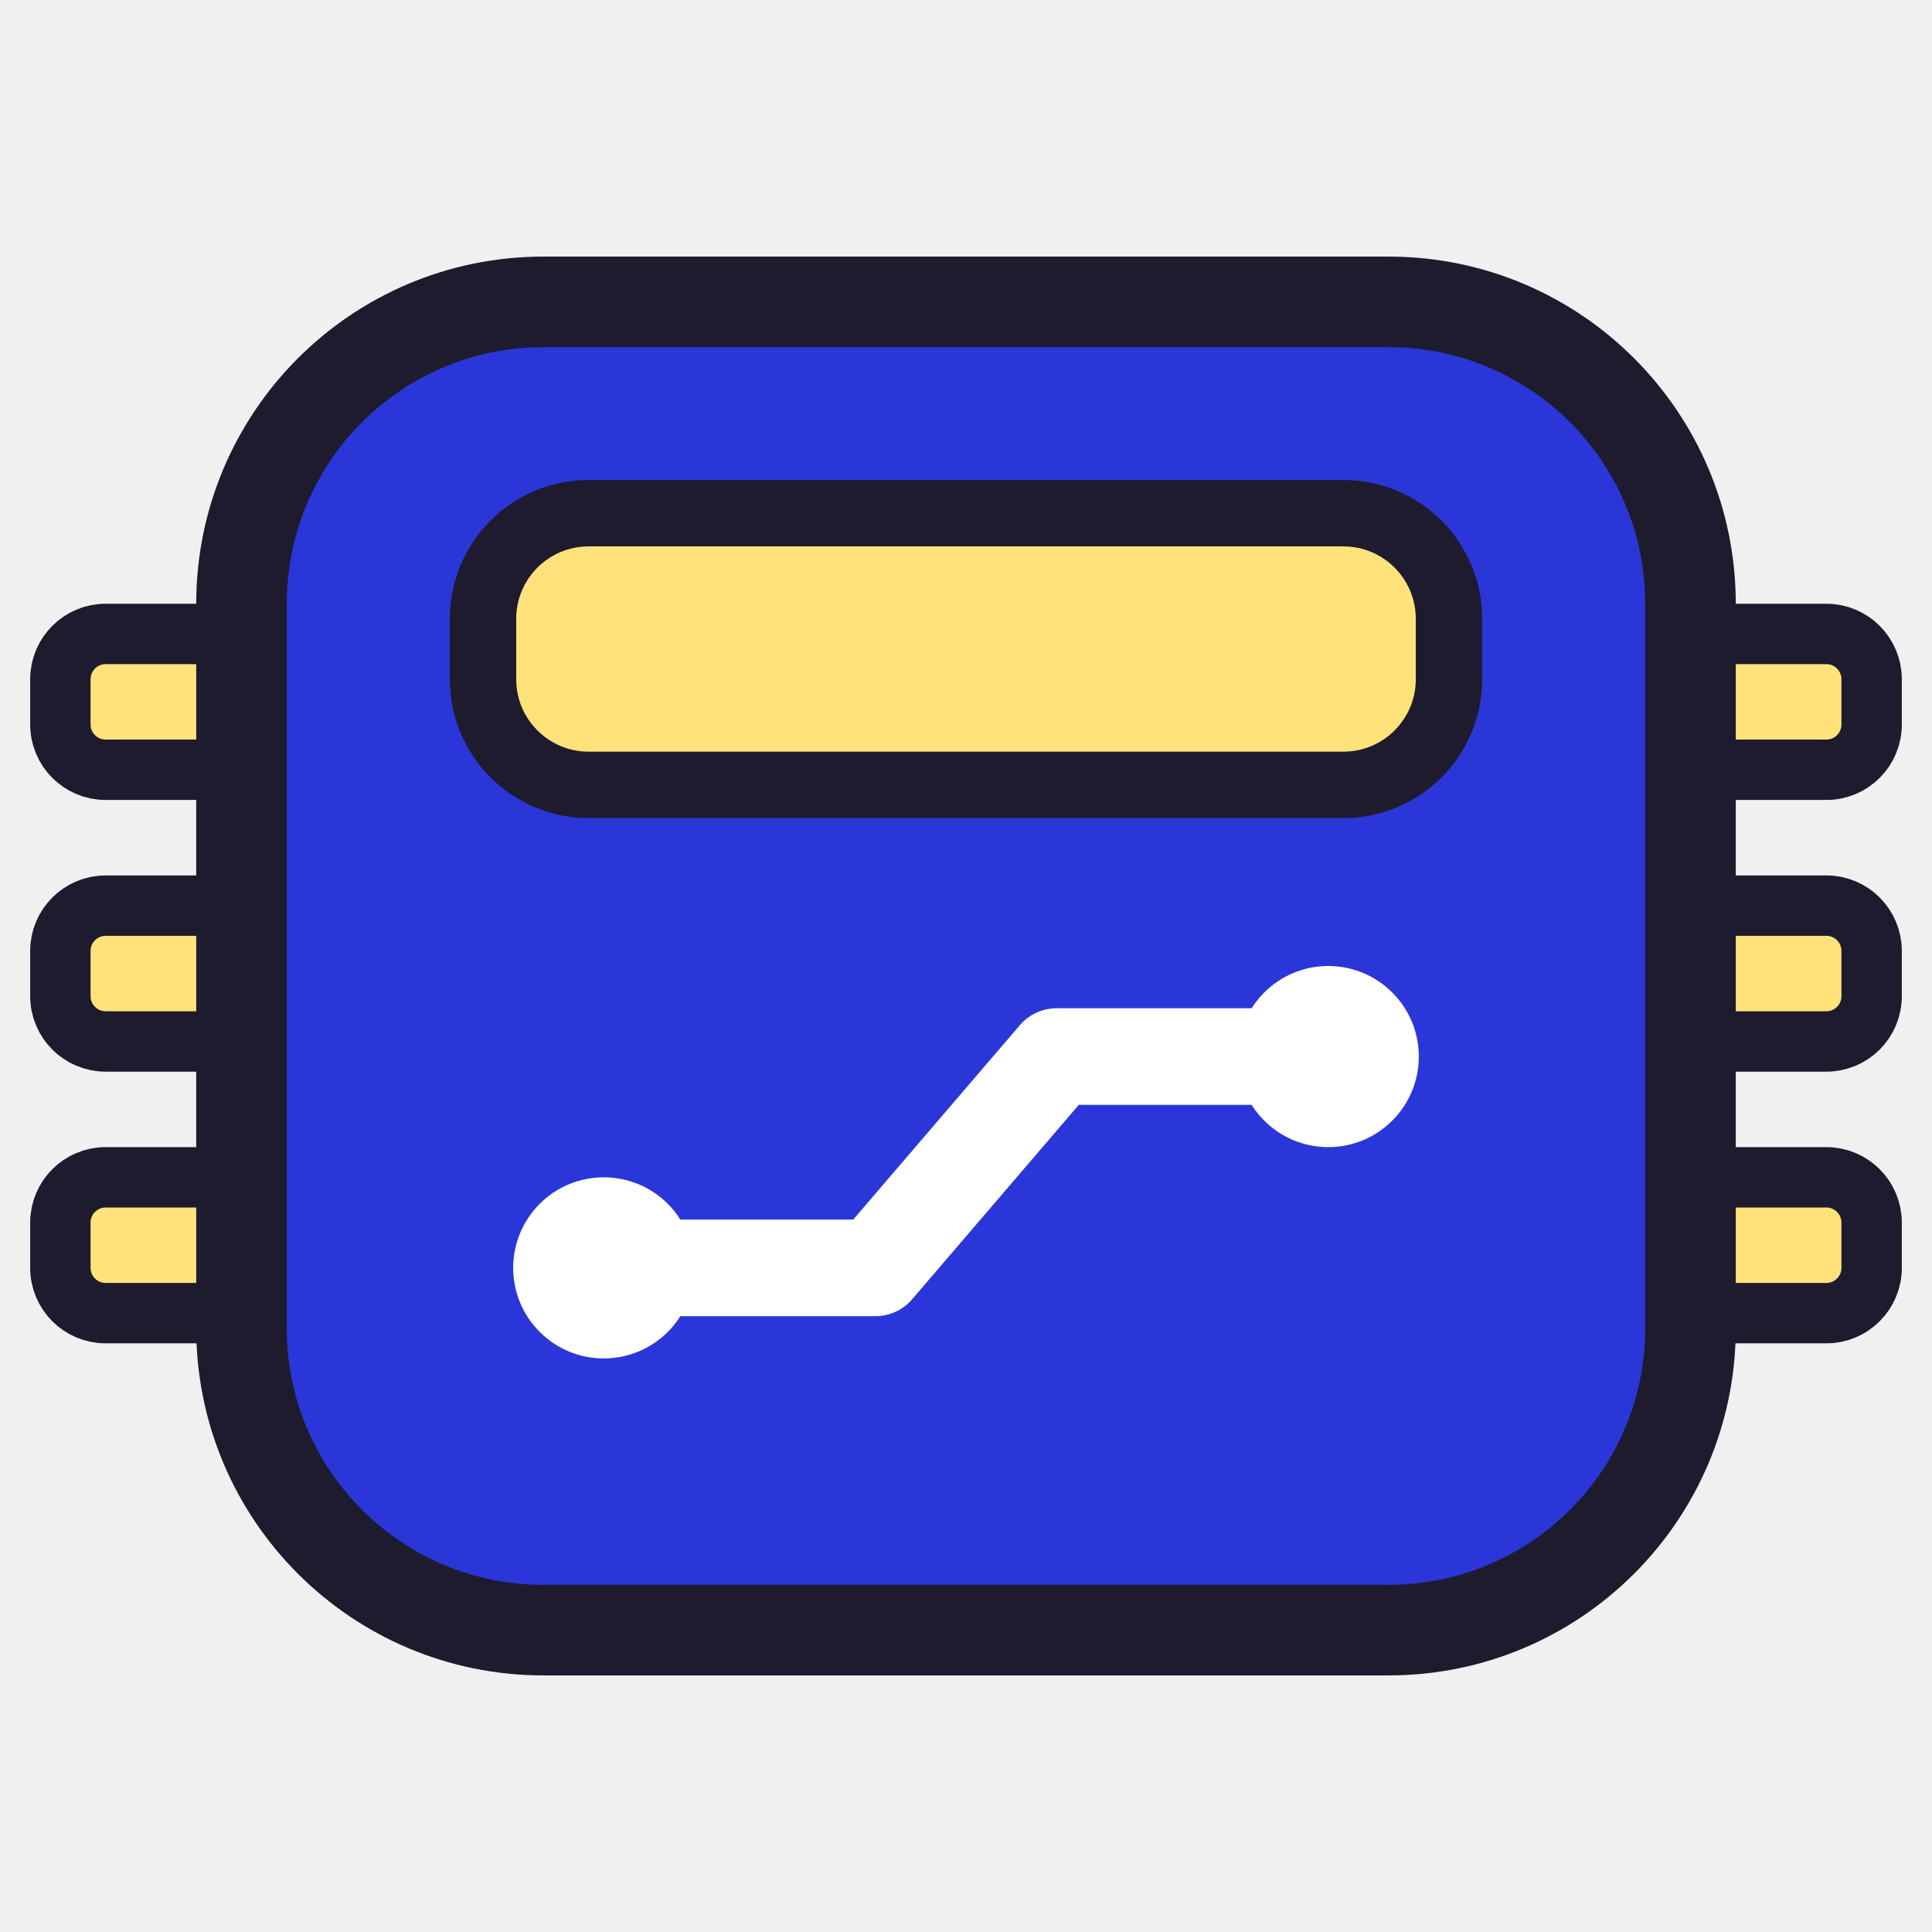
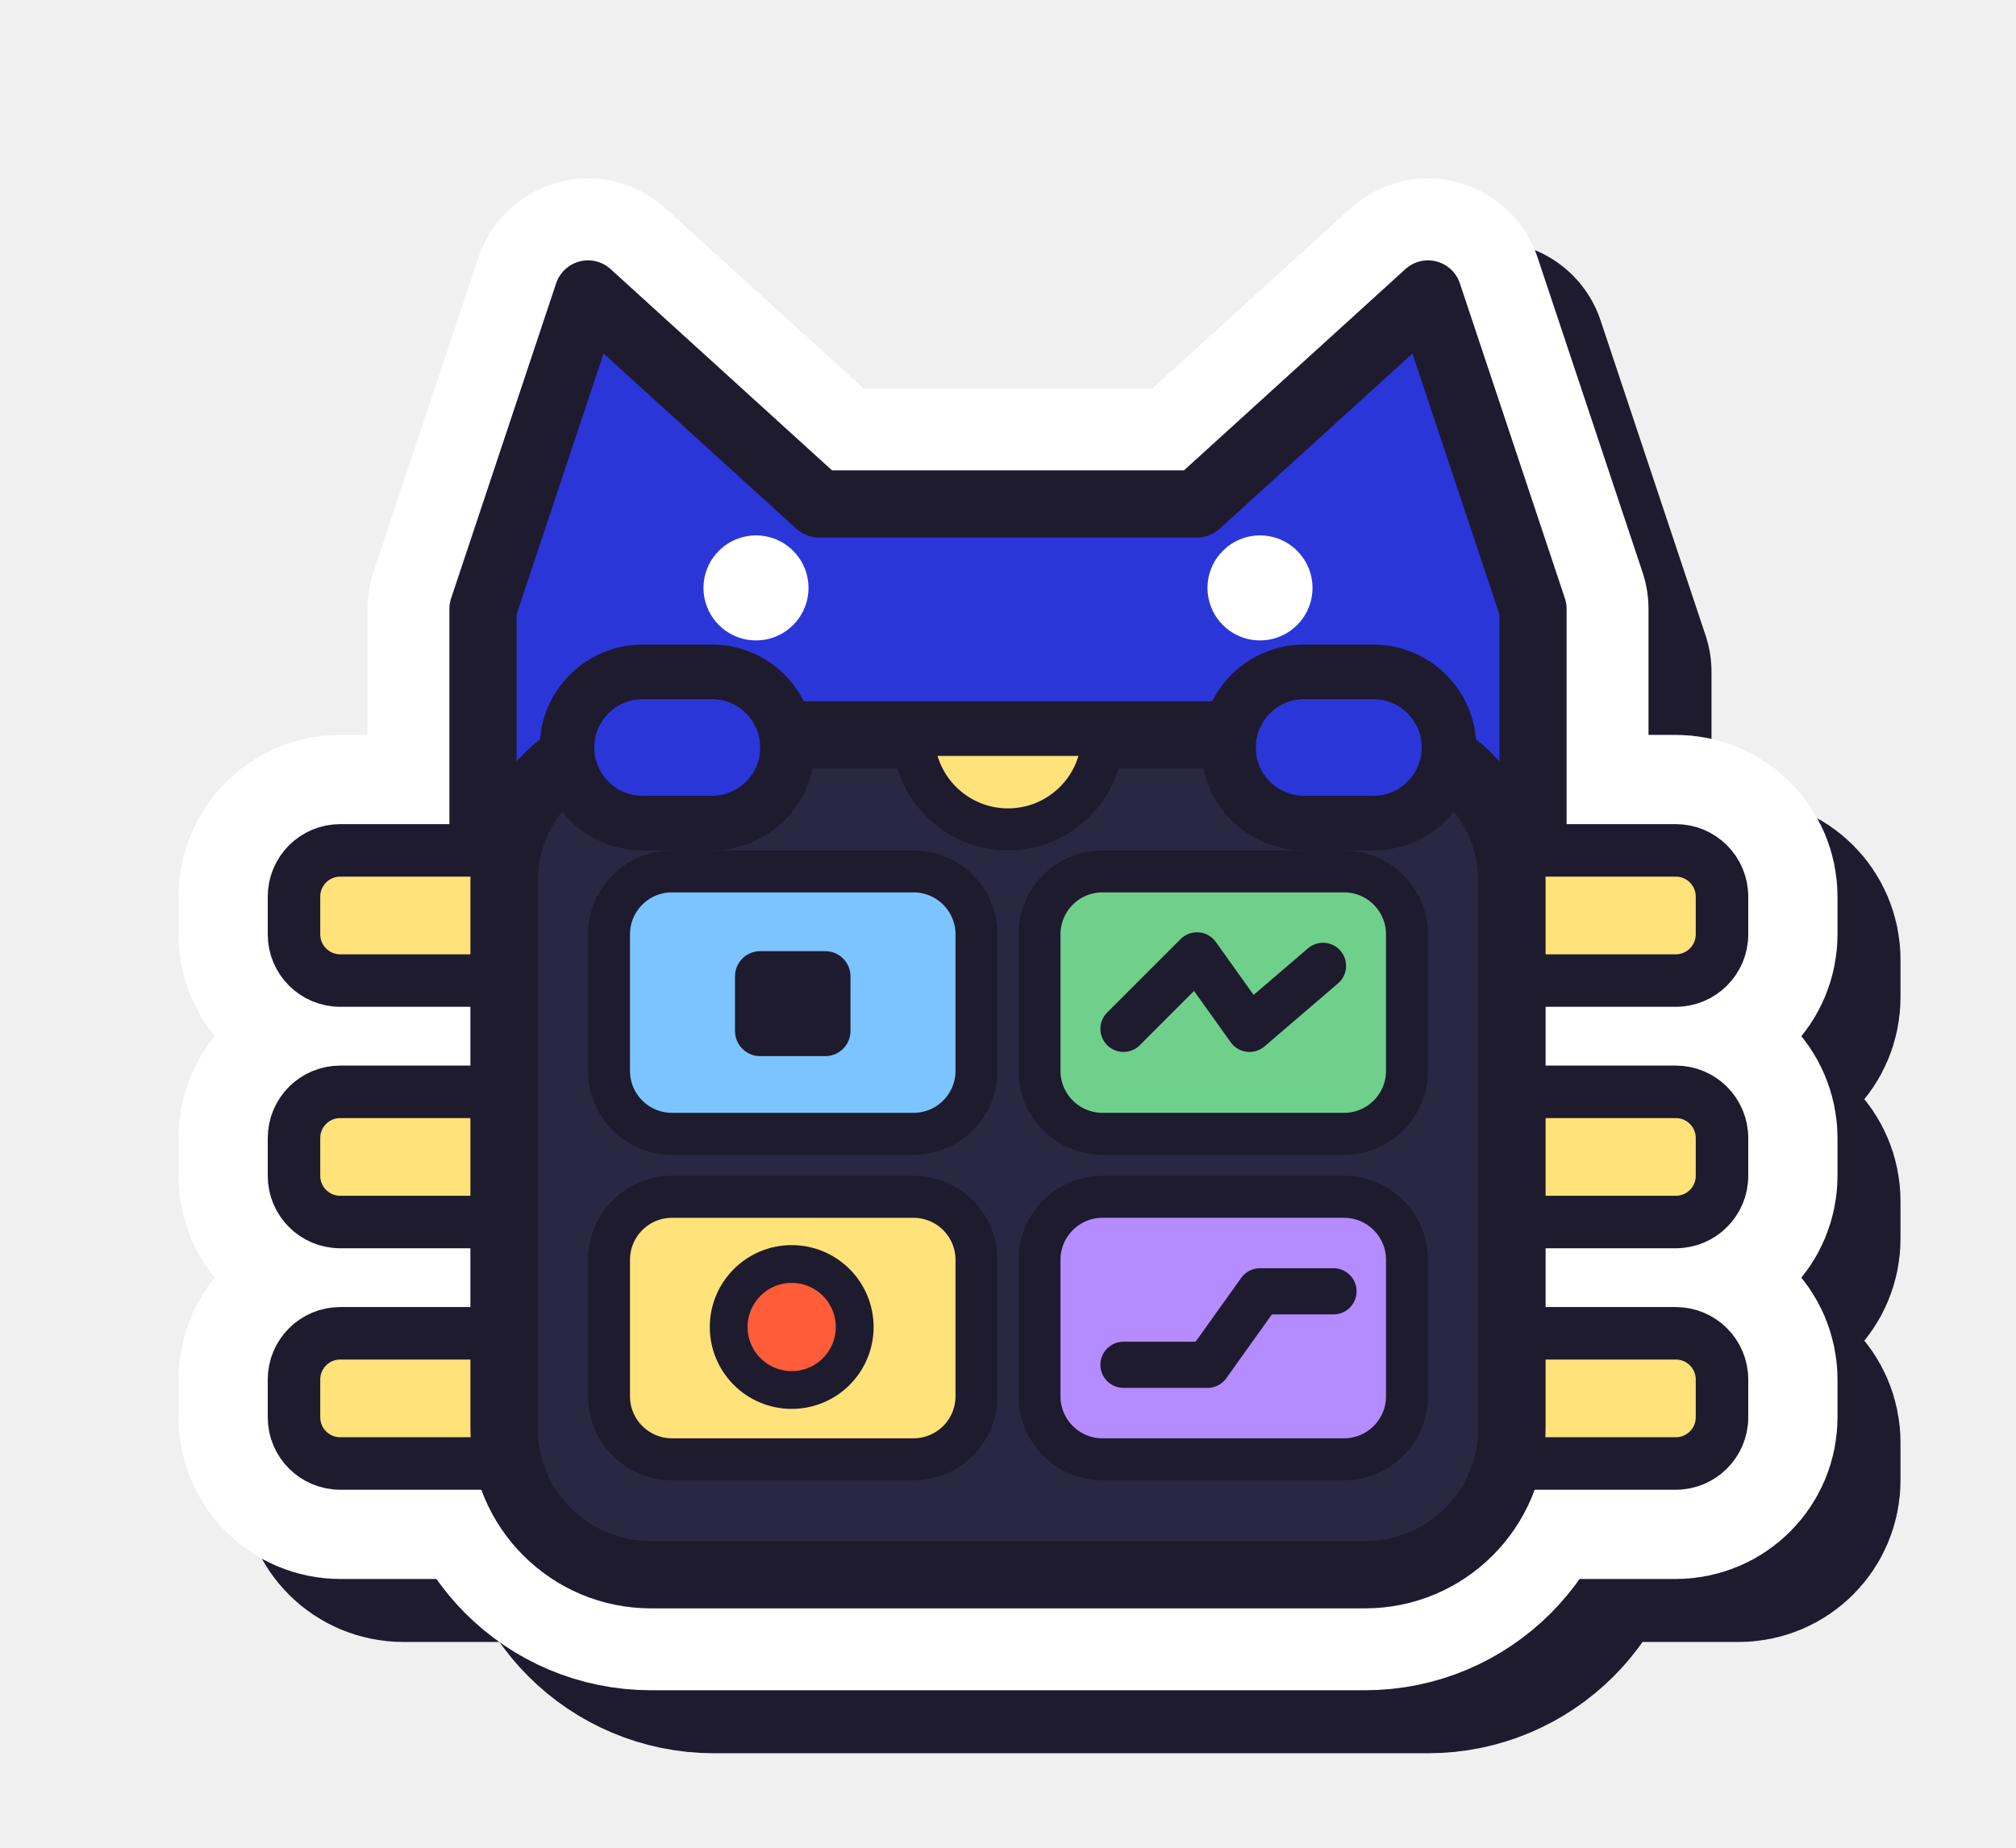
- <svg xmlns="http://www.w3.org/2000/svg" viewBox="0 0 64 64">
-   <g fill="#FFE27A" stroke="#1E1B2E" stroke-width="2" stroke-linejoin="round">
-     <rect x="2" y="21" width="7" height="4.5" rx="1.5" />
-     <rect x="2" y="30" width="7" height="4.5" rx="1.5" />
-     <rect x="2" y="39" width="7" height="4.5" rx="1.5" />
-     <rect x="55" y="21" width="7" height="4.5" rx="1.5" />
-     <rect x="55" y="30" width="7" height="4.5" rx="1.5" />
-     <rect x="55" y="39" width="7" height="4.5" rx="1.5" />
+ <svg xmlns="http://www.w3.org/2000/svg" viewBox="-12 -10 96 88">
+   <g transform="translate(3 3)" fill="#1E1B2E" stroke="#1E1B2E" stroke-width="11" stroke-linejoin="round">
+     <path d="M16 4l11 10h18L56 4l5 15v15H11V19z" />
+     <rect x="2" y="30.5" width="12" height="6.2" rx="2.2" />
+     <rect x="2" y="42" width="12" height="6.2" rx="2.2" />
+     <rect x="2" y="53.5" width="12" height="6.2" rx="2.2" />
+     <rect x="58" y="30.5" width="12" height="6.2" rx="2.2" />
+     <rect x="58" y="42" width="12" height="6.2" rx="2.2" />
+     <rect x="58" y="53.5" width="12" height="6.2" rx="2.2" />
+     <rect x="12" y="25" width="48" height="40" rx="7" />
+     <rect x="15" y="22" width="10.5" height="7.2" rx="3.6" />
+     <rect x="46.5" y="22" width="10.5" height="7.2" rx="3.6" />
  </g>
-   <rect x="8" y="10" width="48" height="44" rx="10" fill="#2B36D9" stroke="#1E1B2E" stroke-width="3" stroke-linejoin="round" />
-   <rect x="16" y="17" width="32" height="9" rx="3.5" fill="#FFE27A" stroke="#1E1B2E" stroke-width="2.2" />
-   <path d="M20 42 H29 L35 35 H44" fill="none" stroke="#FFFFFF" stroke-width="3.2" stroke-linecap="round" stroke-linejoin="round" />
-   <circle cx="20" cy="42" r="3" fill="#FFFFFF" />
-   <circle cx="44" cy="35" r="3" fill="#FFFFFF" />
+   <g fill="#FFFFFF" stroke="#FFFFFF" stroke-width="11" stroke-linejoin="round">
+     <path d="M16 4l11 10h18L56 4l5 15v15H11V19z" />
+     <rect x="2" y="30.5" width="12" height="6.2" rx="2.2" />
+     <rect x="2" y="42" width="12" height="6.2" rx="2.2" />
+     <rect x="2" y="53.5" width="12" height="6.2" rx="2.2" />
+     <rect x="58" y="30.5" width="12" height="6.2" rx="2.2" />
+     <rect x="58" y="42" width="12" height="6.2" rx="2.2" />
+     <rect x="58" y="53.5" width="12" height="6.2" rx="2.2" />
+     <rect x="12" y="25" width="48" height="40" rx="7" />
+     <rect x="15" y="22" width="10.5" height="7.2" rx="3.6" />
+     <rect x="46.5" y="22" width="10.5" height="7.2" rx="3.6" />
+   </g>
+   <path d="M16 4l11 10h18L56 4l5 15v13H11V19z" fill="#2B36D9" stroke="#1E1B2E" stroke-width="3.2" stroke-linejoin="round" />
+   <circle cx="24" cy="18" r="2.5" fill="#FFFFFF" />
+   <circle cx="48" cy="18" r="2.5" fill="#FFFFFF" />
+   <g fill="#FFE27A" stroke="#1E1B2E" stroke-width="2.5" stroke-linejoin="round">
+     <rect x="2" y="30.5" width="12" height="6.2" rx="2.2" />
+     <rect x="2" y="42" width="12" height="6.2" rx="2.2" />
+     <rect x="2" y="53.5" width="12" height="6.2" rx="2.2" />
+     <rect x="58" y="30.5" width="12" height="6.2" rx="2.2" />
+     <rect x="58" y="42" width="12" height="6.2" rx="2.2" />
+     <rect x="58" y="53.5" width="12" height="6.2" rx="2.2" />
+   </g>
+   <rect x="12" y="25" width="48" height="40" rx="7" fill="#2A2742" stroke="#1E1B2E" stroke-width="3.2" />
+   <rect x="17" y="31.5" width="17.5" height="12.5" rx="3" fill="#7CC4FF" stroke="#1E1B2E" stroke-width="2" />
+   <rect x="37.5" y="31.5" width="17.5" height="12.5" rx="3" fill="#6FD08C" stroke="#1E1B2E" stroke-width="2" />
+   <rect x="17" y="47" width="17.5" height="12.5" rx="3" fill="#FFE27A" stroke="#1E1B2E" stroke-width="2" />
+   <rect x="37.5" y="47" width="17.5" height="12.5" rx="3" fill="#B48CFF" stroke="#1E1B2E" stroke-width="2" />
+   <rect x="23" y="35.3" width="5.5" height="5" rx="1.2" fill="#1E1B2E" />
+   <path d="M41.5 39 L45 35.5 L47.5 39 L51 36" fill="none" stroke="#1E1B2E" stroke-width="2.2" stroke-linecap="round" stroke-linejoin="round" />
+   <circle cx="25.7" cy="53.2" r="3" fill="#FF5C39" stroke="#1E1B2E" stroke-width="1.8" />
+   <path d="M41.5 55 H45.5 L48 51.5 H51.5" fill="none" stroke="#1E1B2E" stroke-width="2.2" stroke-linecap="round" stroke-linejoin="round" />
+   <path d="M31.5 25 A4.5 4.5 0 0 0 40.5 25 Z" fill="#FFE27A" stroke="#1E1B2E" stroke-width="2" />
+   <rect x="15" y="22" width="10.5" height="7.2" rx="3.6" fill="#2B36D9" stroke="#1E1B2E" stroke-width="2.6" />
+   <rect x="46.5" y="22" width="10.5" height="7.2" rx="3.6" fill="#2B36D9" stroke="#1E1B2E" stroke-width="2.6" />
</svg>
